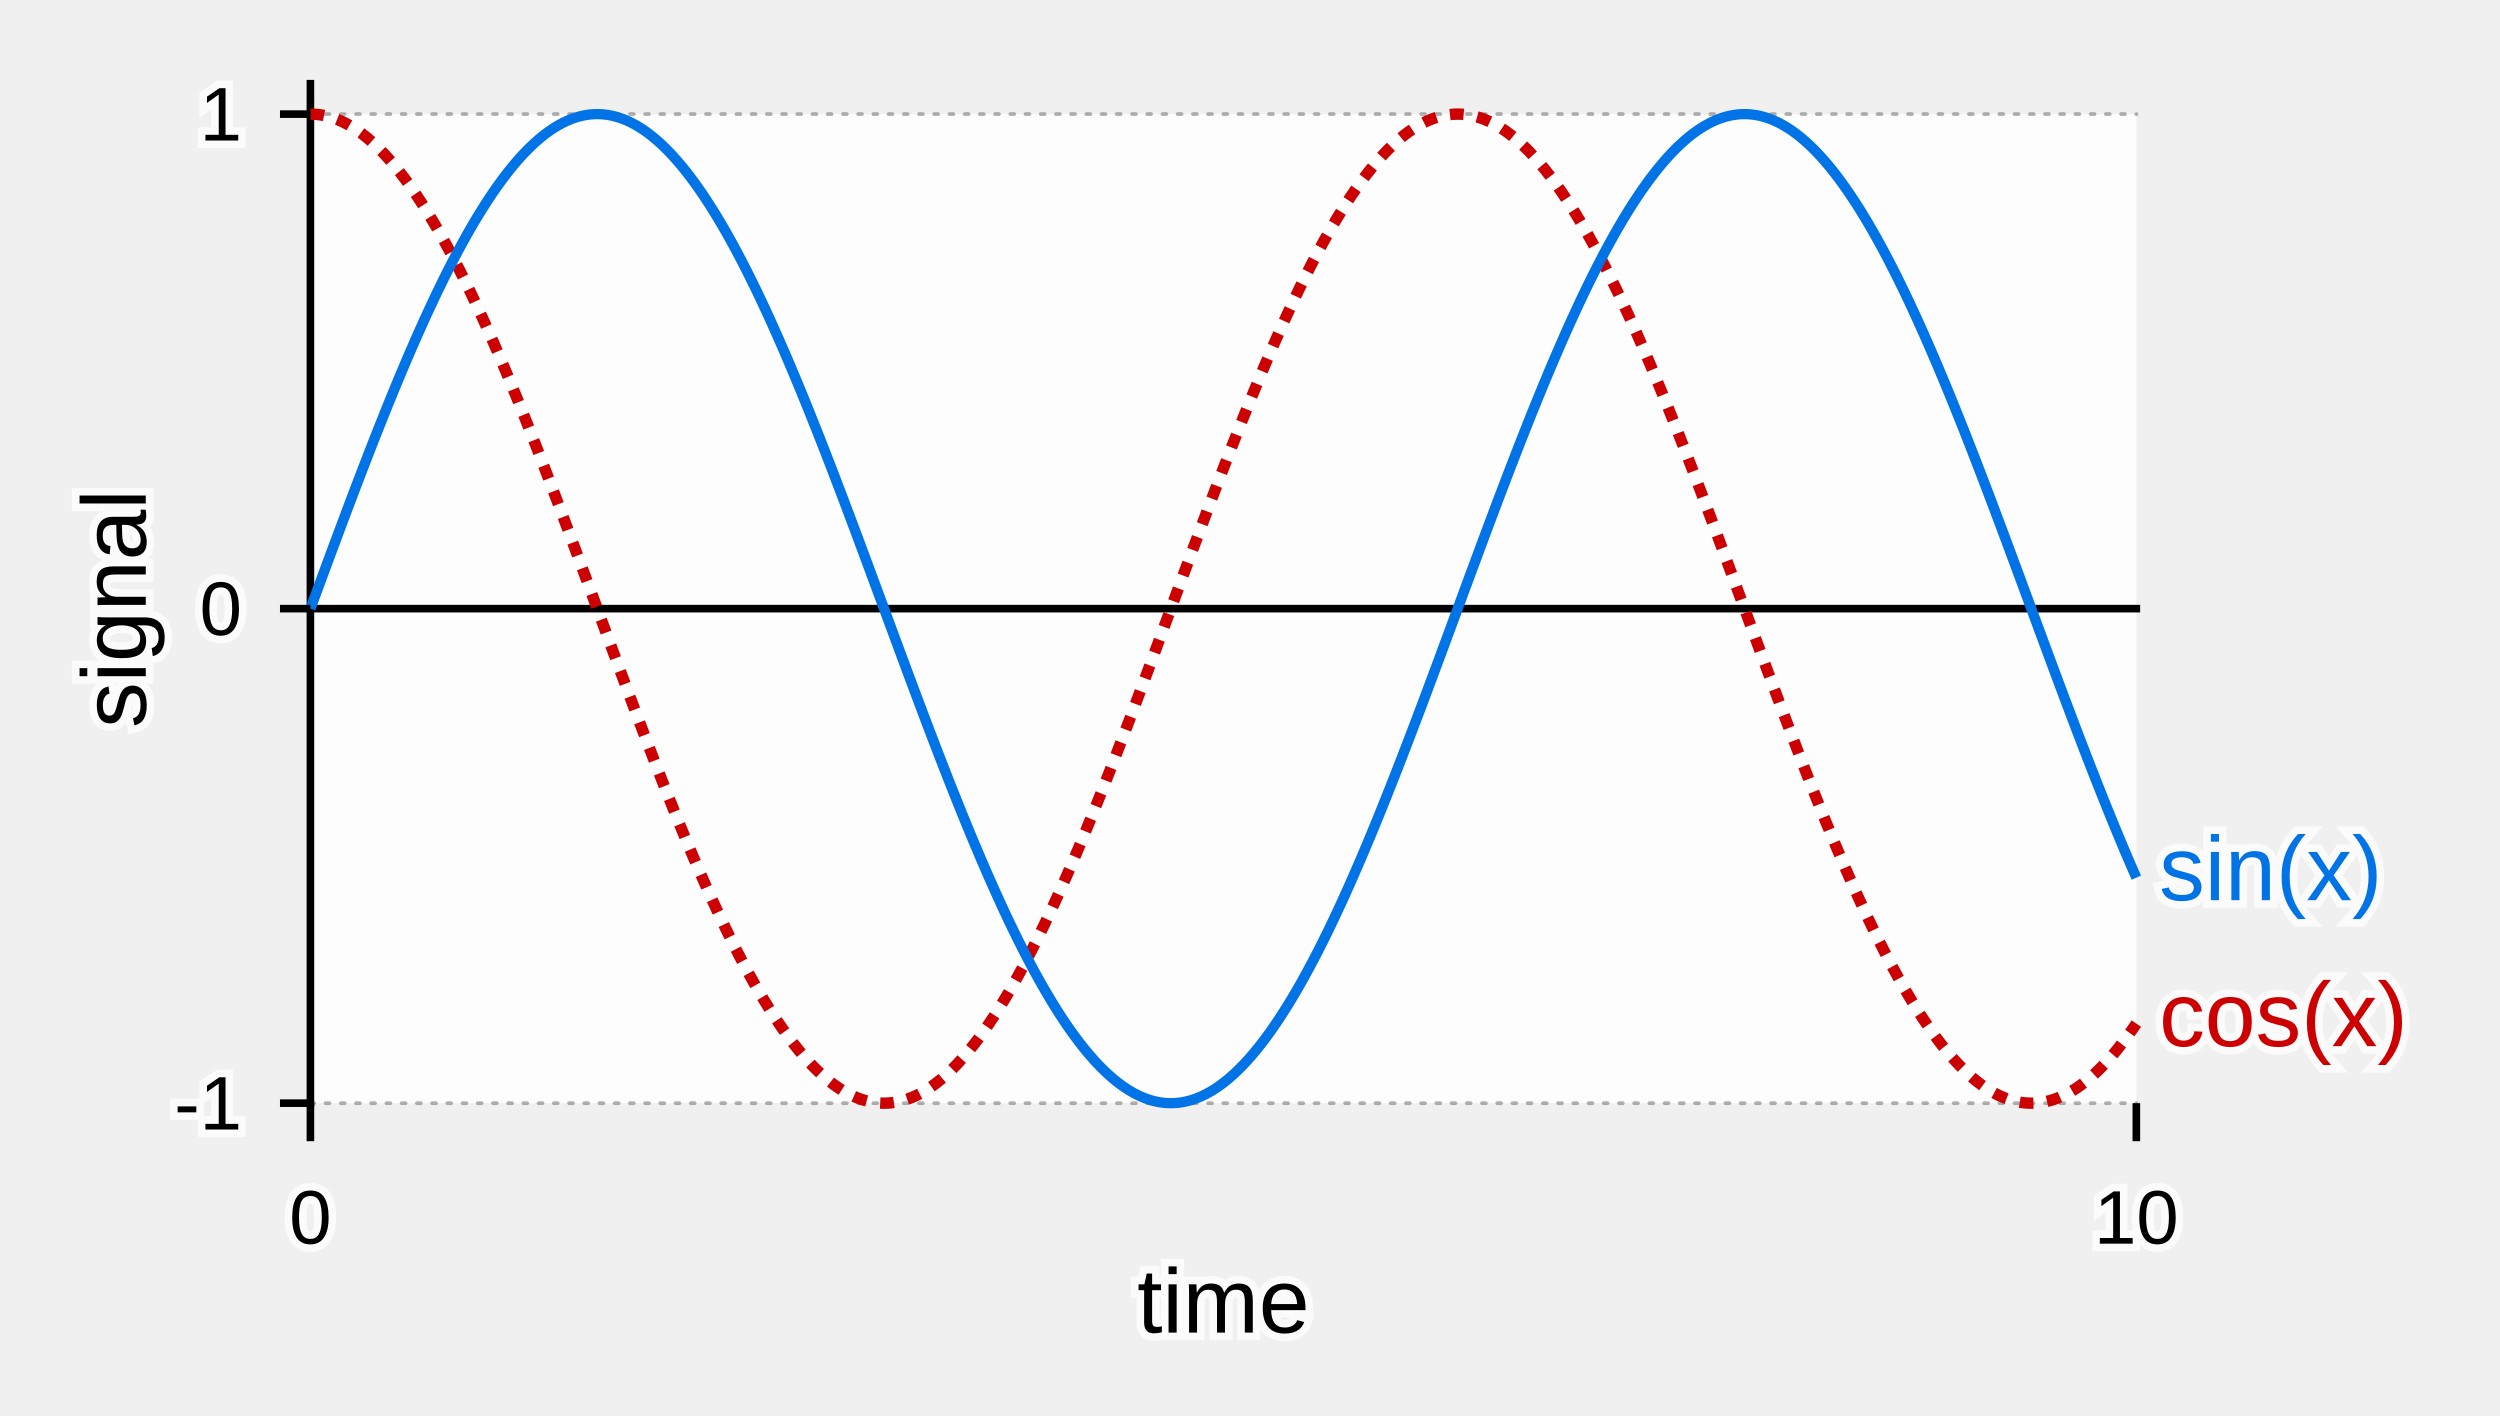
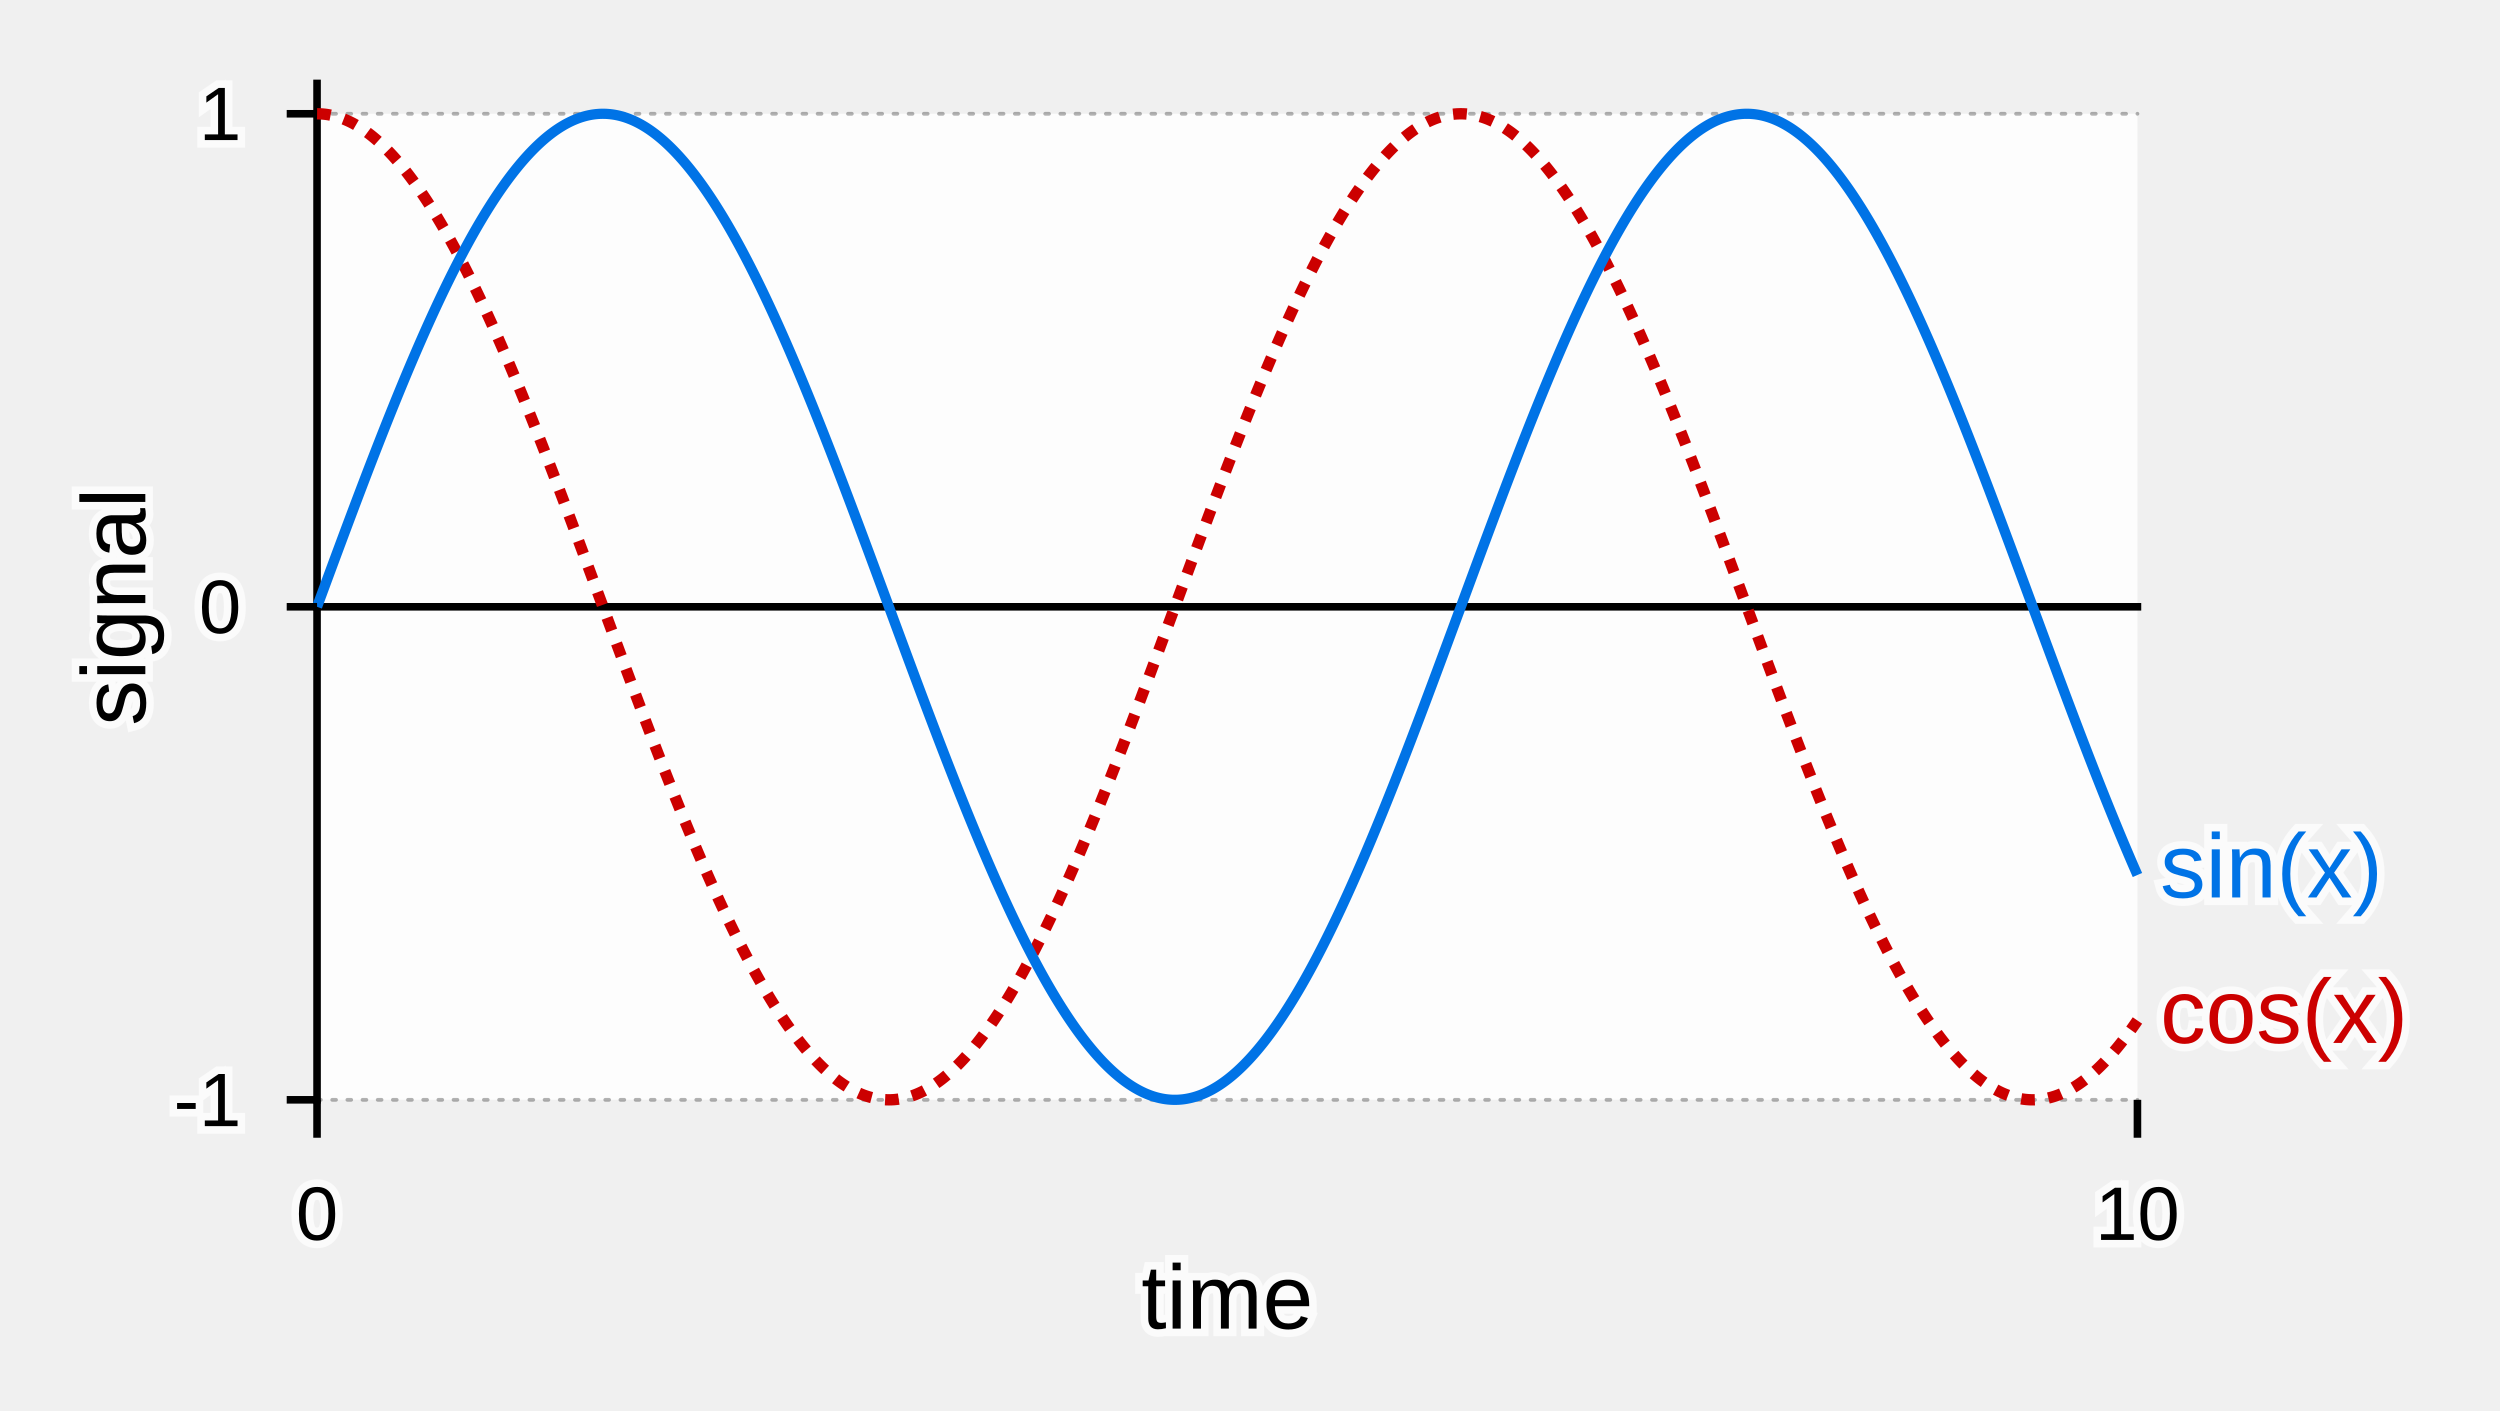
- <svg xmlns="http://www.w3.org/2000/svg" version="1.1" class="svg-plot" width="328.6pt" height="186pt" viewBox="-40.8 -15 328.6 186" preserveAspectRatio="xMidYMid">
-   <rect x="-30.8" y="-5" width="308.6" height="166" class="svg-plot-bg" />
+ <svg xmlns="http://www.w3.org/2000/svg" version="1.1" class="svg-plot" width="329.6pt" height="186pt" viewBox="-41.8 -15 329.6 186" preserveAspectRatio="xMidYMid">
+   <rect x="-31.8" y="-5" width="309.6" height="166" class="svg-plot-bg" />
  <rect x="0" y="0" width="240" height="130" class="svg-plot-axis" />
  <line x1="0" x2="0" y1="-4" y2="130" class="svg-plot-major" />
  <line x1="0" x2="240" y1="65" y2="65" class="svg-plot-major" />
  <line x1="0" x2="240" y1="130" y2="130" class="svg-plot-minor" />
  <line x1="0" x2="240" y1="0" y2="0" class="svg-plot-minor" />
  <clipPath id="clip16807">
    <rect x="-0.75" y="-0.75" width="241.5" height="131.5" />
  </clipPath>
  <g clip-path="url(#clip16807)">
    <path class="svg-plot-line svg-plot-s1 svg-plot-d1" d="M 0 0 0.24 0.003 0.48 0.013 0.72 0.029 0.96 0.052 1.2 0.081 1.44 0.117 1.68 0.159 1.92 0.208 2.16 0.263 2.4 0.325 2.64 0.393 2.88 0.467 3.12 0.548 3.36 0.636 3.6 0.73 3.84 0.83 4.08 0.937 4.32 1.05 4.56 1.17 4.8 1.296 5.04 1.428 5.28 1.567 5.52 1.712 5.76 1.863 6 2.021 6.24 2.185 6.48 2.355 6.72 2.531 6.96 2.714 7.2 2.903 7.44 3.098 7.68 3.3 7.92 3.507 8.16 3.721 8.4 3.941 8.64 4.167 8.88 4.399 9.12 4.637 9.36 4.881 9.6 5.131 9.84 5.387 10.08 5.649 10.32 5.917 10.56 6.191 10.8 6.471 11.04 6.757 11.28 7.048 11.52 7.345 11.76 7.648 12 7.957 12.24 8.272 12.48 8.592 12.72 8.918 12.96 9.249 13.2 9.586 13.44 9.928 13.68 10.276 13.92 10.63 14.16 10.989 14.4 11.353 14.64 11.723 14.88 12.098 15.12 12.478 15.36 12.864 15.6 13.255 15.84 13.65 16.08 14.052 16.32 14.458 16.56 14.869 16.8 15.285 17.04 15.707 17.28 16.133 17.52 16.564 17.76 17 18 17.44 18.24 17.886 18.48 18.336 18.72 18.791 18.96 19.25 19.2 19.714 19.44 20.183 19.68 20.656 19.92 21.133 20.16 21.615 20.4 22.101 20.64 22.592 20.88 23.086 21.12 23.585 21.36 24.088 21.6 24.595 21.84 25.107 22.08 25.622 22.32 26.141 22.56 26.664 22.8 27.191 23.04 27.721 23.28 28.256 23.52 28.794 23.76 29.335 24 29.88 24.24 30.429 24.48 30.981 24.72 31.537 24.96 32.096 25.2 32.658 25.44 33.223 25.68 33.792 25.92 34.364 26.16 34.938 26.4 35.516 26.64 36.097 26.88 36.681 27.12 37.267 27.36 37.856 27.6 38.448 27.84 39.043 28.08 39.64 28.32 40.24 28.56 40.842 28.8 41.447 29.04 42.054 29.28 42.663 29.52 43.275 29.76 43.888 30 44.504 30.24 45.122 30.48 45.742 30.72 46.364 30.96 46.987 31.2 47.613 31.44 48.24 31.68 48.869 31.92 49.499 32.16 50.131 32.4 50.765 32.64 51.4 32.88 52.036 33.12 52.673 33.36 53.312 33.6 53.952 33.84 54.593 34.08 55.235 34.32 55.878 34.56 56.523 34.8 57.167 35.04 57.813 35.28 58.459 35.52 59.106 35.76 59.754 36 60.402 36.24 61.051 36.48 61.7 36.72 62.349 36.96 62.999 37.2 63.648 37.44 64.298 37.68 64.948 37.92 65.598 38.16 66.248 38.4 66.898 38.64 67.548 38.88 68.197 39.12 68.846 39.36 69.495 39.6 70.143 39.84 70.791 40.08 71.438 40.32 72.084 40.56 72.73 40.8 73.375 41.04 74.019 41.28 74.662 41.52 75.305 41.76 75.946 42 76.586 42.24 77.225 42.48 77.863 42.72 78.499 42.96 79.134 43.2 79.768 43.44 80.4 43.68 81.031 43.92 81.66 44.16 82.288 44.4 82.913 44.64 83.537 44.88 84.159 45.12 84.779 45.36 85.398 45.6 86.014 45.84 86.628 46.08 87.24 46.32 87.849 46.56 88.457 46.8 89.062 47.04 89.664 47.28 90.264 47.52 90.862 47.76 91.457 48 92.049 48.24 92.639 48.48 93.226 48.72 93.81 48.96 94.391 49.2 94.97 49.44 95.545 49.68 96.117 49.92 96.686 50.16 97.252 50.4 97.815 50.64 98.374 50.88 98.93 51.12 99.483 51.36 100.032 51.6 100.578 51.84 101.12 52.08 101.659 52.32 102.194 52.56 102.725 52.8 103.253 53.04 103.776 53.28 104.296 53.52 104.812 53.76 105.324 54 105.831 54.24 106.335 54.48 106.835 54.72 107.33 54.96 107.821 55.2 108.308 55.44 108.79 55.68 109.269 55.92 109.742 56.16 110.212 56.4 110.676 56.64 111.137 56.88 111.592 57.12 112.043 57.36 112.489 57.6 112.931 57.84 113.367 58.08 113.799 58.32 114.226 58.56 114.648 58.8 115.065 59.04 115.477 59.28 115.884 59.52 116.286 59.76 116.683 60 117.074 60.24 117.461 60.48 117.842 60.72 118.218 60.96 118.588 61.2 118.953 61.44 119.313 61.68 119.668 61.92 120.017 62.16 120.36 62.4 120.698 62.64 121.03 62.88 121.357 63.12 121.678 63.36 121.993 63.6 122.303 63.84 122.607 64.08 122.905 64.32 123.197 64.56 123.484 64.8 123.765 65.04 124.04 65.28 124.308 65.52 124.572 65.76 124.829 66 125.08 66.24 125.325 66.48 125.564 66.72 125.797 66.96 126.024 67.2 126.244 67.44 126.459 67.68 126.668 67.92 126.87 68.16 127.066 68.4 127.256 68.64 127.44 68.88 127.617 69.12 127.789 69.36 127.954 69.6 128.112 69.84 128.265 70.08 128.411 70.32 128.55 70.56 128.684 70.8 128.811 71.04 128.931 71.28 129.045 71.52 129.153 71.76 129.255 72 129.35 72.24 129.438 72.48 129.52 72.72 129.596 72.96 129.665 73.2 129.728 73.44 129.784 73.68 129.833 73.92 129.877 74.16 129.914 74.4 129.944 74.64 129.968 74.88 129.985 75.12 129.996 75.36 130 75.6 129.998 75.84 129.989 76.08 129.974 76.32 129.952 76.56 129.924 76.8 129.889 77.04 129.848 77.28 129.8 77.52 129.746 77.76 129.686 78 129.618 78.24 129.545 78.48 129.465 78.72 129.378 78.96 129.286 79.2 129.186 79.44 129.08 79.68 128.968 79.92 128.85 80.16 128.725 80.4 128.594 80.64 128.456 80.88 128.312 81.12 128.161 81.36 128.005 81.6 127.842 81.84 127.673 82.08 127.497 82.32 127.315 82.56 127.127 82.8 126.933 83.04 126.733 83.28 126.526 83.52 126.313 83.76 126.095 84 125.87 84.24 125.639 84.48 125.402 84.72 125.158 84.96 124.909 85.2 124.654 85.44 124.393 85.68 124.126 85.92 123.853 86.16 123.574 86.4 123.289 86.64 122.999 86.88 122.702 87.12 122.4 87.36 122.092 87.6 121.779 87.84 121.46 88.08 121.135 88.32 120.804 88.56 120.468 88.8 120.127 89.04 119.779 89.28 119.427 89.52 119.069 89.76 118.705 90 118.336 90.24 117.962 90.48 117.583 90.72 117.198 90.96 116.808 91.2 116.413 91.44 116.013 91.68 115.607 91.92 115.197 92.16 114.781 92.4 114.361 92.64 113.936 92.88 113.505 93.12 113.07 93.36 112.63 93.6 112.186 93.84 111.736 94.08 111.282 94.32 110.823 94.56 110.36 94.8 109.892 95.04 109.42 95.28 108.943 95.52 108.462 95.76 107.977 96 107.487 96.24 106.993 96.48 106.495 96.72 105.992 96.96 105.486 97.2 104.975 97.44 104.461 97.68 103.942 97.92 103.42 98.16 102.894 98.4 102.364 98.64 101.83 98.88 101.292 99.12 100.751 99.36 100.207 99.6 99.659 99.84 99.107 100.08 98.552 100.32 97.994 100.56 97.432 100.8 96.867 101.04 96.299 101.28 95.728 101.52 95.153 101.76 94.576 102 93.996 102.24 93.412 102.48 92.826 102.72 92.238 102.96 91.646 103.2 91.052 103.44 90.455 103.68 89.856 103.92 89.254 104.16 88.65 104.4 88.043 104.64 87.434 104.88 86.823 105.12 86.21 105.36 85.594 105.6 84.977 105.84 84.357 106.08 83.736 106.32 83.112 106.56 82.487 106.8 81.86 107.04 81.232 107.28 80.602 107.52 79.97 107.76 79.336 108 78.702 108.24 78.066 108.48 77.428 108.72 76.79 108.96 76.15 109.2 75.509 109.44 74.867 109.68 74.224 109.92 73.58 110.16 72.935 110.4 72.29 110.64 71.644 110.88 70.997 111.12 70.349 111.36 69.701 111.6 69.053 111.84 68.404 112.08 67.754 112.32 67.105 112.56 66.455 112.8 65.805 113.04 65.155 113.28 64.505 113.52 63.855 113.76 63.206 114 62.556 114.24 61.907 114.48 61.257 114.72 60.609 114.96 59.96 115.2 59.313 115.44 58.665 115.68 58.019 115.92 57.373 116.16 56.728 116.4 56.084 116.64 55.44 116.88 54.798 117.12 54.156 117.36 53.516 117.6 52.877 117.84 52.239 118.08 51.602 118.32 50.967 118.56 50.333 118.8 49.7 119.04 49.069 119.28 48.44 119.52 47.812 119.76 47.186 120 46.562 120.24 45.94 120.48 45.319 120.72 44.701 120.96 44.084 121.2 43.47 121.44 42.858 121.68 42.248 121.92 41.64 122.16 41.034 122.4 40.431 122.64 39.831 122.88 39.233 123.12 38.637 123.36 38.045 123.6 37.455 123.84 36.867 124.08 36.283 124.32 35.701 124.56 35.122 124.8 34.546 125.04 33.974 125.28 33.404 125.52 32.838 125.76 32.274 126 31.714 126.24 31.158 126.48 30.605 126.72 30.055 126.96 29.508 127.2 28.966 127.44 28.427 127.68 27.891 127.92 27.359 128.16 26.831 128.4 26.307 128.64 25.787 128.88 25.27 129.12 24.758 129.36 24.249 129.6 23.745 129.84 23.245 130.08 22.749 130.32 22.257 130.56 21.769 130.8 21.286 131.04 20.807 131.28 20.333 131.52 19.863 131.76 19.397 132 18.936 132.24 18.48 132.48 18.029 132.72 17.582 132.96 17.139 133.2 16.702 133.44 16.269 133.68 15.842 133.92 15.419 134.16 15.001 134.4 14.588 134.64 14.18 134.88 13.778 135.12 13.38 135.36 12.988 135.6 12.601 135.84 12.219 136.08 11.842 136.32 11.47 136.56 11.104 136.8 10.744 137.04 10.388 137.28 10.039 137.52 9.694 137.76 9.356 138 9.022 138.24 8.695 138.48 8.373 138.72 8.057 138.96 7.746 139.2 7.441 139.44 7.142 139.68 6.849 139.92 6.561 140.16 6.28 140.4 6.004 140.64 5.734 140.88 5.47 141.12 5.212 141.36 4.96 141.6 4.714 141.84 4.474 142.08 4.24 142.32 4.012 142.56 3.79 142.8 3.575 143.04 3.365 143.28 3.162 143.52 2.965 143.76 2.774 144 2.589 144.24 2.41 144.48 2.238 144.72 2.072 144.96 1.913 145.2 1.759 145.44 1.612 145.68 1.471 145.92 1.337 146.16 1.209 146.4 1.088 146.64 0.972 146.88 0.864 147.12 0.761 147.36 0.665 147.6 0.576 147.84 0.493 148.08 0.416 148.32 0.346 148.56 0.282 148.8 0.225 149.04 0.174 149.28 0.13 149.52 0.092 149.76 0.061 150 0.036 150.24 0.017 150.48 0.006 150.72 0 150.96 0.002 151.2 0.009 151.44 0.023 151.68 0.044 151.92 0.071 152.16 0.105 152.4 0.145 152.64 0.192 152.88 0.245 153.12 0.304 153.36 0.37 153.6 0.443 153.84 0.522 154.08 0.607 154.32 0.699 154.56 0.798 154.8 0.902 155.04 1.013 155.28 1.131 155.52 1.255 155.76 1.385 156 1.522 156.24 1.665 156.48 1.814 156.72 1.97 156.96 2.132 157.2 2.3 157.44 2.474 157.68 2.655 157.92 2.842 158.16 3.035 158.4 3.235 158.64 3.44 158.88 3.652 159.12 3.87 159.36 4.094 159.6 4.324 159.84 4.56 160.08 4.803 160.32 5.051 160.56 5.305 160.8 5.565 161.04 5.831 161.28 6.103 161.52 6.381 161.76 6.665 162 6.955 162.24 7.25 162.48 7.551 162.72 7.858 162.96 8.171 163.2 8.489 163.44 8.813 163.68 9.143 163.92 9.478 164.16 9.819 164.4 10.165 164.64 10.517 164.88 10.874 165.12 11.237 165.36 11.604 165.6 11.978 165.84 12.357 166.08 12.74 166.32 13.13 166.56 13.524 166.8 13.923 167.04 14.328 167.28 14.738 167.52 15.152 167.76 15.572 168 15.996 168.24 16.426 168.48 16.86 168.72 17.299 168.96 17.743 169.2 18.192 169.44 18.645 169.68 19.103 169.92 19.566 170.16 20.033 170.4 20.505 170.64 20.98 170.88 21.461 171.12 21.946 171.36 22.435 171.6 22.928 171.84 23.426 172.08 23.927 172.32 24.433 172.56 24.943 172.8 25.457 173.04 25.975 173.28 26.497 173.52 27.022 173.76 27.552 174 28.085 174.24 28.622 174.48 29.162 174.72 29.706 174.96 30.254 175.2 30.805 175.44 31.359 175.68 31.917 175.92 32.478 176.16 33.043 176.4 33.611 176.64 34.181 176.88 34.755 177.12 35.332 177.36 35.912 177.6 36.494 177.84 37.08 178.08 37.668 178.32 38.26 178.56 38.853 178.8 39.45 179.04 40.049 179.28 40.65 179.52 41.254 179.76 41.86 180 42.469 180.24 43.08 180.48 43.693 180.72 44.308 180.96 44.925 181.2 45.544 181.44 46.165 181.68 46.788 181.92 47.413 182.16 48.04 182.4 48.668 182.64 49.298 182.88 49.93 183.12 50.563 183.36 51.197 183.6 51.833 183.84 52.47 184.08 53.108 184.32 53.748 184.56 54.389 184.8 55.031 185.04 55.673 185.28 56.317 185.52 56.962 185.76 57.607 186 58.253 186.24 58.9 186.48 59.548 186.72 60.196 186.96 60.844 187.2 61.493 187.44 62.142 187.68 62.792 187.92 63.441 188.16 64.091 188.4 64.741 188.64 65.391 188.88 66.041 189.12 66.691 189.36 67.341 189.6 67.99 189.84 68.639 190.08 69.288 190.32 69.936 190.56 70.584 190.8 71.232 191.04 71.878 191.28 72.524 191.52 73.169 191.76 73.814 192 74.457 192.24 75.1 192.48 75.742 192.72 76.382 192.96 77.022 193.2 77.66 193.44 78.297 193.68 78.932 193.92 79.566 194.16 80.199 194.4 80.83 194.64 81.46 194.88 82.088 195.12 82.714 195.36 83.339 195.6 83.961 195.84 84.582 196.08 85.201 196.32 85.818 196.56 86.433 196.8 87.045 197.04 87.655 197.28 88.263 197.52 88.869 197.76 89.473 198 90.074 198.24 90.672 198.48 91.268 198.72 91.861 198.96 92.452 199.2 93.04 199.44 93.624 199.68 94.207 199.92 94.786 200.16 95.362 200.4 95.935 200.64 96.505 200.88 97.072 201.12 97.636 201.36 98.197 201.6 98.754 201.84 99.308 202.08 99.858 202.32 100.405 202.56 100.948 202.8 101.488 203.04 102.024 203.28 102.556 203.52 103.085 203.76 103.61 204 104.131 204.24 104.648 204.48 105.161 204.72 105.67 204.96 106.175 205.2 106.676 205.44 107.173 205.68 107.665 205.92 108.153 206.16 108.637 206.4 109.117 206.64 109.592 206.88 110.063 207.12 110.529 207.36 110.99 207.6 111.447 207.84 111.9 208.08 112.348 208.32 112.79 208.56 113.229 208.8 113.662 209.04 114.091 209.28 114.514 209.52 114.933 209.76 115.346 210 115.755 210.24 116.158 210.48 116.557 210.72 116.95 210.96 117.338 211.2 117.721 211.44 118.099 211.68 118.471 211.92 118.838 212.16 119.199 212.4 119.555 212.64 119.906 212.88 120.251 213.12 120.591 213.36 120.925 213.6 121.253 213.84 121.576 214.08 121.893 214.32 122.205 214.56 122.511 214.8 122.811 215.04 123.105 215.28 123.393 215.52 123.676 215.76 123.953 216 124.223 216.24 124.488 216.48 124.747 216.72 125 216.96 125.247 217.2 125.488 217.44 125.723 217.68 125.952 217.92 126.175 218.16 126.391 218.4 126.602 218.64 126.806 218.88 127.004 219.12 127.196 219.36 127.382 219.6 127.562 219.84 127.735 220.08 127.902 220.32 128.062 220.56 128.217 220.8 128.365 221.04 128.507 221.28 128.642 221.52 128.771 221.76 128.894 222 129.01 222.24 129.12 222.48 129.223 222.72 129.32 222.96 129.411 223.2 129.495 223.44 129.572 223.68 129.644 223.92 129.708 224.16 129.767 224.4 129.818 224.64 129.864 224.88 129.903 225.12 129.935 225.36 129.961 225.6 129.98 225.84 129.993 226.08 129.999 226.32 129.999 226.56 129.992 226.8 129.979 227.04 129.96 227.28 129.934 227.52 129.901 227.76 129.862 228 129.816 228.24 129.764 228.48 129.706 228.72 129.641 228.96 129.569 229.2 129.491 229.44 129.407 229.68 129.316 229.92 129.219 230.16 129.115 230.4 129.005 230.64 128.888 230.88 128.765 231.12 128.636 231.36 128.5 231.6 128.358 231.84 128.21 232.08 128.055 232.32 127.894 232.56 127.727 232.8 127.554 233.04 127.374 233.28 127.188 233.52 126.996 233.76 126.797 234 126.593 234.24 126.382 234.48 126.165 234.72 125.942 234.96 125.713 235.2 125.478 235.44 125.236 235.68 124.989 235.92 124.736 236.16 124.477 236.4 124.212 236.64 123.94 236.88 123.663 237.12 123.381 237.36 123.092 237.6 122.797 237.84 122.497 238.08 122.191 238.32 121.879 238.56 121.562 238.8 121.239 239.04 120.91 239.28 120.576 239.52 120.236 239.76 119.891 240 119.54" />
    <path class="svg-plot-line svg-plot-s0 svg-plot-d0" d="M 0 65 0.24 64.35 0.48 63.7 0.72 63.05 0.96 62.401 1.2 61.751 1.44 61.102 1.68 60.454 1.92 59.806 2.16 59.158 2.4 58.511 2.64 57.864 2.88 57.219 3.12 56.574 3.36 55.93 3.6 55.286 3.84 54.644 4.08 54.003 4.32 53.363 4.56 52.724 4.8 52.087 5.04 51.45 5.28 50.815 5.52 50.181 5.76 49.549 6 48.919 6.24 48.29 6.48 47.663 6.72 47.037 6.96 46.413 7.2 45.791 7.44 45.171 7.68 44.553 7.92 43.937 8.16 43.323 8.4 42.712 8.64 42.102 8.88 41.495 9.12 40.89 9.36 40.288 9.6 39.688 9.84 39.09 10.08 38.496 10.32 37.903 10.56 37.314 10.8 36.727 11.04 36.143 11.28 35.562 11.52 34.984 11.76 34.409 12 33.837 12.24 33.269 12.48 32.703 12.72 32.14 12.96 31.581 13.2 31.025 13.44 30.473 13.68 29.924 13.92 29.378 14.16 28.837 14.4 28.298 14.64 27.764 14.88 27.233 15.12 26.706 15.36 26.182 15.6 25.663 15.84 25.147 16.08 24.636 16.32 24.128 16.56 23.625 16.8 23.126 17.04 22.631 17.28 22.14 17.52 21.654 17.76 21.171 18 20.694 18.24 20.22 18.48 19.751 18.72 19.287 18.96 18.827 19.2 18.372 19.44 17.921 19.68 17.476 19.92 17.035 20.16 16.598 20.4 16.167 20.64 15.74 20.88 15.319 21.12 14.902 21.36 14.49 21.6 14.084 21.84 13.682 22.08 13.286 22.32 12.895 22.56 12.509 22.8 12.128 23.04 11.752 23.28 11.382 23.52 11.018 23.76 10.658 24 10.304 24.24 9.956 24.48 9.613 24.72 9.276 24.96 8.944 25.2 8.617 25.44 8.297 25.68 7.982 25.92 7.673 26.16 7.369 26.4 7.072 26.64 6.78 26.88 6.493 27.12 6.213 27.36 5.939 27.6 5.67 27.84 5.408 28.08 5.151 28.32 4.901 28.56 4.656 28.8 4.417 29.04 4.185 29.28 3.959 29.52 3.738 29.76 3.524 30 3.316 30.24 3.114 30.48 2.918 30.72 2.729 30.96 2.546 31.2 2.369 31.44 2.198 31.68 2.034 31.92 1.875 32.16 1.724 32.4 1.578 32.64 1.439 32.88 1.306 33.12 1.18 33.36 1.059 33.6 0.946 33.84 0.838 34.08 0.738 34.32 0.643 34.56 0.555 34.8 0.474 35.04 0.399 35.28 0.33 35.52 0.268 35.76 0.212 36 0.163 36.24 0.12 36.48 0.084 36.72 0.054 36.96 0.031 37.2 0.014 37.44 0.004 37.68 2.06094e-05 37.92 0.003 38.16 0.012 38.4 0.028 38.64 0.05 38.88 0.079 39.12 0.114 39.36 0.156 39.6 0.204 39.84 0.258 40.08 0.32 40.32 0.387 40.56 0.461 40.8 0.542 41.04 0.629 41.28 0.722 41.52 0.822 41.76 0.928 42 1.041 42.24 1.16 42.48 1.285 42.72 1.417 42.96 1.555 43.2 1.7 43.44 1.851 43.68 2.008 43.92 2.171 44.16 2.341 44.4 2.517 44.64 2.699 44.88 2.888 45.12 3.083 45.36 3.283 45.6 3.49 45.84 3.704 46.08 3.923 46.32 4.148 46.56 4.38 46.8 4.618 47.04 4.861 47.28 5.111 47.52 5.367 47.76 5.628 48 5.896 48.24 6.169 48.48 6.448 48.72 6.734 48.96 7.025 49.2 7.321 49.44 7.624 49.68 7.932 49.92 8.246 50.16 8.566 50.4 8.891 50.64 9.222 50.88 9.559 51.12 9.901 51.36 10.248 51.6 10.602 51.84 10.96 52.08 11.324 52.32 11.693 52.56 12.068 52.8 12.448 53.04 12.833 53.28 13.223 53.52 13.619 53.76 14.02 54 14.425 54.24 14.836 54.48 15.252 54.72 15.673 54.96 16.099 55.2 16.529 55.44 16.965 55.68 17.405 55.92 17.85 56.16 18.3 56.4 18.754 56.64 19.213 56.88 19.677 57.12 20.145 57.36 20.618 57.6 21.095 57.84 21.576 58.08 22.062 58.32 22.552 58.56 23.047 58.8 23.545 59.04 24.048 59.28 24.555 59.52 25.066 59.76 25.581 60 26.099 60.24 26.622 60.48 27.148 60.72 27.679 60.96 28.213 61.2 28.751 61.44 29.292 61.68 29.837 61.92 30.385 62.16 30.937 62.4 31.492 62.64 32.051 62.88 32.613 63.12 33.178 63.36 33.746 63.6 34.318 63.84 34.893 64.08 35.47 64.32 36.051 64.56 36.634 64.8 37.22 65.04 37.809 65.28 38.401 65.52 38.995 65.76 39.593 66 40.192 66.24 40.794 66.48 41.398 66.72 42.005 66.96 42.614 67.2 43.226 67.44 43.839 67.68 44.455 67.92 45.073 68.16 45.692 68.4 46.314 68.64 46.937 68.88 47.563 69.12 48.19 69.36 48.819 69.6 49.449 69.84 50.081 70.08 50.714 70.32 51.349 70.56 51.985 70.8 52.623 71.04 53.261 71.28 53.901 71.52 54.542 71.76 55.184 72 55.827 72.24 56.471 72.48 57.116 72.72 57.761 72.96 58.408 73.2 59.055 73.44 59.702 73.68 60.35 73.92 60.999 74.16 61.648 74.4 62.297 74.64 62.947 74.88 63.597 75.12 64.246 75.36 64.897 75.6 65.546 75.84 66.196 76.08 66.846 76.32 67.496 76.56 68.145 76.8 68.794 77.04 69.443 77.28 70.091 77.52 70.739 77.76 71.386 78 72.033 78.24 72.678 78.48 73.324 78.72 73.968 78.96 74.611 79.2 75.254 79.44 75.895 79.68 76.535 79.92 77.174 80.16 77.812 80.4 78.449 80.64 79.084 80.88 79.718 81.12 80.35 81.36 80.981 81.6 81.61 81.84 82.238 82.08 82.864 82.32 83.488 82.56 84.11 82.8 84.73 83.04 85.349 83.28 85.965 83.52 86.579 83.76 87.191 84 87.801 84.24 88.409 84.48 89.014 84.72 89.617 84.96 90.217 85.2 90.815 85.44 91.41 85.68 92.002 85.92 92.592 86.16 93.18 86.4 93.764 86.64 94.345 86.88 94.924 87.12 95.499 87.36 96.072 87.6 96.641 87.84 97.207 88.08 97.77 88.32 98.33 88.56 98.886 88.8 99.439 89.04 99.989 89.28 100.535 89.52 101.077 89.76 101.616 90 102.151 90.24 102.683 90.48 103.211 90.72 103.735 90.96 104.255 91.2 104.771 91.44 105.283 91.68 105.791 91.92 106.295 92.16 106.795 92.4 107.291 92.64 107.782 92.88 108.269 93.12 108.752 93.36 109.231 93.6 109.705 93.84 110.174 94.08 110.64 94.32 111.1 94.56 111.556 94.8 112.007 95.04 112.454 95.28 112.896 95.52 113.333 95.76 113.765 96 114.192 96.24 114.615 96.48 115.032 96.72 115.444 96.96 115.852 97.2 116.254 97.44 116.651 97.68 117.043 97.92 117.43 98.16 117.812 98.4 118.188 98.64 118.559 98.88 118.925 99.12 119.285 99.36 119.64 99.6 119.989 99.84 120.333 100.08 120.671 100.32 121.004 100.56 121.331 100.8 121.652 101.04 121.968 101.28 122.278 101.52 122.583 101.76 122.881 102 123.174 102.24 123.461 102.48 123.743 102.72 124.018 102.96 124.287 103.2 124.551 103.44 124.808 103.68 125.06 103.92 125.305 104.16 125.545 104.4 125.778 104.64 126.006 104.88 126.227 105.12 126.442 105.36 126.651 105.6 126.854 105.84 127.051 106.08 127.241 106.32 127.426 106.56 127.604 106.8 127.775 107.04 127.941 107.28 128.1 107.52 128.253 107.76 128.399 108 128.539 108.24 128.673 108.48 128.801 108.72 128.922 108.96 129.037 109.2 129.145 109.44 129.247 109.68 129.342 109.92 129.431 110.16 129.514 110.4 129.59 110.64 129.66 110.88 129.723 111.12 129.78 111.36 129.83 111.6 129.874 111.84 129.911 112.08 129.942 112.32 129.966 112.56 129.984 112.8 129.995 113.04 130 113.28 129.998 113.52 129.99 113.76 129.975 114 129.954 114.24 129.926 114.48 129.892 114.72 129.851 114.96 129.804 115.2 129.751 115.44 129.691 115.68 129.624 115.92 129.551 116.16 129.471 116.4 129.386 116.64 129.293 116.88 129.194 117.12 129.089 117.36 128.977 117.6 128.859 117.84 128.735 118.08 128.604 118.32 128.467 118.56 128.324 118.8 128.174 119.04 128.018 119.28 127.855 119.52 127.686 119.76 127.511 120 127.33 120.24 127.143 120.48 126.949 120.72 126.749 120.96 126.543 121.2 126.331 121.44 126.112 121.68 125.888 121.92 125.657 122.16 125.421 122.4 125.178 122.64 124.929 122.88 124.675 123.12 124.414 123.36 124.147 123.6 123.875 123.84 123.596 124.08 123.312 124.32 123.022 124.56 122.726 124.8 122.425 125.04 122.117 125.28 121.804 125.52 121.485 125.76 121.161 126 120.831 126.24 120.495 126.48 120.154 126.72 119.807 126.96 119.455 127.2 119.097 127.44 118.734 127.68 118.366 127.92 117.992 128.16 117.613 128.4 117.229 128.64 116.839 128.88 116.445 129.12 116.045 129.36 115.64 129.6 115.23 129.84 114.815 130.08 114.395 130.32 113.97 130.56 113.54 130.8 113.105 131.04 112.665 131.28 112.221 131.52 111.772 131.76 111.318 132 110.86 132.24 110.397 132.48 109.93 132.72 109.458 132.96 108.981 133.2 108.501 133.44 108.015 133.68 107.526 133.92 107.032 134.16 106.534 134.4 106.032 134.64 105.526 134.88 105.016 135.12 104.502 135.36 103.984 135.6 103.462 135.84 102.936 136.08 102.406 136.32 101.872 136.56 101.335 136.8 100.795 137.04 100.25 137.28 99.702 137.52 99.151 137.76 98.596 138 98.038 138.24 97.477 138.48 96.912 138.72 96.344 138.96 95.773 139.2 95.199 139.44 94.622 139.68 94.042 139.92 93.459 140.16 92.873 140.4 92.285 140.64 91.693 140.88 91.099 141.12 90.503 141.36 89.904 141.6 89.302 141.84 88.698 142.08 88.091 142.32 87.483 142.56 86.872 142.8 86.259 143.04 85.643 143.28 85.026 143.52 84.406 143.76 83.785 144 83.162 144.24 82.537 144.48 81.91 144.72 81.282 144.96 80.652 145.2 80.02 145.44 79.387 145.68 78.752 145.92 78.116 146.16 77.479 146.4 76.841 146.64 76.201 146.88 75.56 147.12 74.918 147.36 74.275 147.6 73.632 147.84 72.987 148.08 72.341 148.32 71.695 148.56 71.048 148.8 70.401 149.04 69.753 149.28 69.104 149.52 68.455 149.76 67.806 150 67.157 150.24 66.507 150.48 65.857 150.72 65.207 150.96 64.557 151.2 63.907 151.44 63.257 151.68 62.608 151.92 61.958 152.16 61.309 152.4 60.66 152.64 60.012 152.88 59.364 153.12 58.717 153.36 58.07 153.6 57.424 153.84 56.779 154.08 56.135 154.32 55.491 154.56 54.849 154.8 54.207 155.04 53.567 155.28 52.928 155.52 52.289 155.76 51.653 156 51.017 156.24 50.383 156.48 49.751 156.72 49.119 156.96 48.49 157.2 47.862 157.44 47.236 157.68 46.612 157.92 45.989 158.16 45.368 158.4 44.75 158.64 44.133 158.88 43.519 159.12 42.906 159.36 42.296 159.6 41.688 159.84 41.083 160.08 40.479 160.32 39.879 160.56 39.28 160.8 38.685 161.04 38.092 161.28 37.501 161.52 36.914 161.76 36.329 162 35.747 162.24 35.168 162.48 34.592 162.72 34.019 162.96 33.449 163.2 32.883 163.44 32.319 163.68 31.759 163.92 31.202 164.16 30.648 164.4 30.098 164.64 29.552 164.88 29.009 165.12 28.469 165.36 27.933 165.6 27.401 165.84 26.873 166.08 26.349 166.32 25.828 166.56 25.311 166.8 24.798 167.04 24.29 167.28 23.785 167.52 23.284 167.76 22.788 168 22.296 168.24 21.808 168.48 21.324 168.72 20.845 168.96 20.37 169.2 19.9 169.44 19.434 169.68 18.973 169.92 18.516 170.16 18.064 170.4 17.617 170.64 17.174 170.88 16.737 171.12 16.304 171.36 15.876 171.6 15.452 171.84 15.034 172.08 14.621 172.32 14.213 172.56 13.81 172.8 13.412 173.04 13.019 173.28 12.631 173.52 12.249 173.76 11.872 174 11.5 174.24 11.133 174.48 10.772 174.72 10.416 174.96 10.066 175.2 9.722 175.44 9.382 175.68 9.049 175.92 8.721 176.16 8.398 176.4 8.082 176.64 7.771 176.88 7.465 177.12 7.166 177.36 6.872 177.6 6.584 177.84 6.302 178.08 6.026 178.32 5.755 178.56 5.491 178.8 5.232 179.04 4.98 179.28 4.733 179.52 4.493 179.76 4.258 180 4.03 180.24 3.808 180.48 3.592 180.72 3.382 180.96 3.178 181.2 2.98 181.44 2.789 181.68 2.603 181.92 2.424 182.16 2.252 182.4 2.085 182.64 1.925 182.88 1.771 183.12 1.624 183.36 1.482 183.6 1.348 183.84 1.219 184.08 1.097 184.32 0.981 184.56 0.872 184.8 0.769 185.04 0.673 185.28 0.583 185.52 0.499 185.76 0.422 186 0.351 186.24 0.287 186.48 0.229 186.72 0.178 186.96 0.133 187.2 0.095 187.44 0.063 187.68 0.038 187.92 0.019 188.16 0.006 188.4 0.001 188.64 0.001 188.88 0.008 189.12 0.022 189.36 0.042 189.6 0.069 189.84 0.102 190.08 0.142 190.32 0.188 190.56 0.24 190.8 0.299 191.04 0.365 191.28 0.437 191.52 0.515 191.76 0.6 192 0.692 192.24 0.79 192.48 0.894 192.72 1.004 192.96 1.121 193.2 1.245 193.44 1.375 193.68 1.511 193.92 1.653 194.16 1.802 194.4 1.957 194.64 2.119 194.88 2.286 195.12 2.46 195.36 2.641 195.6 2.827 195.84 3.02 196.08 3.219 196.32 3.424 196.56 3.635 196.8 3.853 197.04 4.076 197.28 4.306 197.52 4.541 197.76 4.783 198 5.031 198.24 5.284 198.48 5.544 198.72 5.81 198.96 6.081 199.2 6.359 199.44 6.642 199.68 6.931 199.92 7.226 200.16 7.527 200.4 7.834 200.64 8.146 200.88 8.464 201.12 8.787 201.36 9.116 201.6 9.451 201.84 9.791 202.08 10.137 202.32 10.489 202.56 10.845 202.8 11.207 203.04 11.575 203.28 11.948 203.52 12.326 203.76 12.71 204 13.098 204.24 13.492 204.48 13.891 204.72 14.295 204.96 14.705 205.2 15.119 205.44 15.538 205.68 15.962 205.92 16.392 206.16 16.825 206.4 17.264 206.64 17.708 206.88 18.156 207.12 18.609 207.36 19.067 207.6 19.529 207.84 19.995 208.08 20.467 208.32 20.942 208.56 21.422 208.8 21.907 209.04 22.396 209.28 22.889 209.52 23.386 209.76 23.887 210 24.393 210.24 24.902 210.48 25.416 210.72 25.934 210.96 26.455 211.2 26.98 211.44 27.509 211.68 28.042 211.92 28.579 212.16 29.119 212.4 29.663 212.64 30.21 212.88 30.761 213.12 31.315 213.36 31.873 213.6 32.434 213.84 32.998 214.08 33.565 214.32 34.136 214.56 34.709 214.8 35.286 215.04 35.865 215.28 36.448 215.52 37.033 215.76 37.621 216 38.212 216.24 38.806 216.48 39.402 216.72 40.001 216.96 40.602 217.2 41.206 217.44 41.812 217.68 42.42 217.92 43.031 218.16 43.644 218.4 44.259 218.64 44.876 218.88 45.495 219.12 46.116 219.36 46.739 219.6 47.363 219.84 47.99 220.08 48.618 220.32 49.248 220.56 49.879 220.8 50.512 221.04 51.147 221.28 51.782 221.52 52.419 221.76 53.058 222 53.697 222.24 54.338 222.48 54.98 222.72 55.622 222.96 56.266 223.2 56.91 223.44 57.556 223.68 58.202 223.92 58.849 224.16 59.496 224.4 60.144 224.64 60.792 224.88 61.441 225.12 62.09 225.36 62.74 225.6 63.39 225.84 64.04 226.08 64.689 226.32 65.339 226.56 65.989 226.8 66.639 227.04 67.289 227.28 67.938 227.52 68.588 227.76 69.236 228 69.885 228.24 70.533 228.48 71.18 228.72 71.827 228.96 72.473 229.2 73.118 229.44 73.763 229.68 74.406 229.92 75.049 230.16 75.691 230.4 76.331 230.64 76.971 230.88 77.609 231.12 78.246 231.36 78.882 231.6 79.516 231.84 80.149 232.08 80.78 232.32 81.41 232.56 82.038 232.8 82.664 233.04 83.289 233.28 83.912 233.52 84.533 233.76 85.152 234 85.769 234.24 86.384 234.48 86.996 234.72 87.607 234.96 88.215 235.2 88.821 235.44 89.425 235.68 90.026 235.92 90.624 236.16 91.221 236.4 91.814 236.64 92.405 236.88 92.993 237.12 93.578 237.36 94.16 237.6 94.74 237.84 95.316 238.08 95.89 238.32 96.46 238.56 97.027 238.8 97.591 239.04 98.152 239.28 98.71 239.52 99.264 239.76 99.814 240 100.361" />
  </g>
  <g>
-     <text class="svg-plot-label" x="0" y="0" transform="rotate(-90) translate(-65 -25.8)">signal</text>
-     <text class="svg-plot-value" style="text-anchor:end" x="-9" y="0">1</text>
-     <text class="svg-plot-value" style="text-anchor:end" x="-9" y="130">-1</text>
-     <text class="svg-plot-value" style="text-anchor:end" x="-9" y="65">0</text>
+     <text class="svg-plot-label" x="0" y="0" transform="rotate(-90) translate(-65 -26.8)">signal</text>
+     <text class="svg-plot-value" style="text-anchor:end" x="-10" y="0">1</text>
+     <text class="svg-plot-value" style="text-anchor:end" x="-10" y="130">-1</text>
+     <text class="svg-plot-value" style="text-anchor:end" x="-10" y="65">0</text>
    <text class="svg-plot-label" x="120" y="156">time</text>
    <text class="svg-plot-value" x="240" y="145">10</text>
    <text class="svg-plot-value" x="0" y="145">0</text>
    <text class="svg-plot-label svg-plot-f1" style="text-anchor:start" x="243" y="118.34">cos(x)</text>
    <text class="svg-plot-label svg-plot-f0" style="text-anchor:start" x="243" y="99.161">sin(x)</text>
    <line x1="0" x2="0" y1="130" y2="135" class="svg-plot-tick" />
    <line x1="240" x2="240" y1="130" y2="135" class="svg-plot-tick" />
    <line x1="-4" x2="0" y1="65" y2="65" class="svg-plot-tick" />
    <line x1="-4" x2="0" y1="130" y2="130" class="svg-plot-tick" />
    <line x1="-4" x2="0" y1="0" y2="0" class="svg-plot-tick" />
  </g>
  <defs>
    <mask id="svg-plot-hatch1">
      <rect x="-393" y="-393" width="786" height="786" fill="url(#svg-plot-hatch1-pattern)" style="transform:rotate(-50deg)" />
    </mask>
    <pattern patternUnits="userSpaceOnUse" id="svg-plot-hatch1-pattern" class="svg-plot-hatch" x="0" y="0" width="10" height="3" stroke="#FFF" fill="none">
      <line x1="-1" x2="11" y1="1.5" y2="1.5" />
    </pattern>
    <mask id="svg-plot-hatch2">
      <rect x="-393" y="-393" width="786" height="786" fill="url(#svg-plot-hatch2-pattern)" style="transform:rotate(30deg)" />
    </mask>
    <pattern patternUnits="userSpaceOnUse" id="svg-plot-hatch2-pattern" class="svg-plot-hatch" x="0" y="0" width="10" height="2.4" stroke="#FFF" fill="none">
      <line x1="-1" x2="11" y1="1.2" y2="1.2" />
    </pattern>
    <mask id="svg-plot-hatch3">
      <rect x="-393" y="-393" width="786" height="786" fill="url(#svg-plot-hatch3-pattern)" style="transform:rotate(8deg)" />
      <rect x="-393" y="-393" width="786" height="786" fill="url(#svg-plot-hatch3-pattern)" style="transform:rotate(93deg)" />
    </mask>
    <pattern patternUnits="userSpaceOnUse" id="svg-plot-hatch3-pattern" class="svg-plot-hatch" x="0" y="0" width="10" height="3" stroke="#FFF" fill="none">
      <line x1="-1" x2="11" y1="1.5" y2="1.5" />
    </pattern>
  </defs>
  <style>.svg-plot{stroke-linecap:butt;}.svg-plot-bg{fill:none;stroke:none;}.svg-plot-axis{stroke:none;fill:rgba(255,255,255,0.85);}.svg-plot-line{stroke:blue;fill:none;stroke-width:1.5px;stroke-linejoin:round;}.svg-plot-fill{stroke:none;opacity:0.25;}.svg-plot-major{stroke:#000;stroke-width:1px;stroke-linecap:square;fill:none;}.svg-plot-minor{stroke:rgba(0,0,0,0.3);stroke-width:0.5px;stroke-dasharray:0.5 1.5;stroke-linecap:round;fill:none;}.svg-plot-tick{stroke:#000;fill:none;stroke-width:1px;stroke-linecap:butt;}.svg-plot-value,.svg-plot-label{font-family:Arial,sans-serif;fill:#000;stroke:rgba(255,255,255,0.7);stroke-width:2px;paint-order:stroke fill;text-anchor:middle;dominant-baseline:central;alignment-baseline:baseline;}.svg-plot-label{font-size:12px;}.svg-plot-value{font-size:10px;}.svg-plot-hatch{stroke:#FFF;stroke-width:1px;}.svg-plot-s0{stroke:#0073E6}.svg-plot-f0,.svg-plot-t0{fill:#0073E6}.svg-plot-s1{stroke:#CC0000}.svg-plot-f1,.svg-plot-t1{fill:#CC0000}.svg-plot-s2{stroke:#00B300}.svg-plot-f2,.svg-plot-t2{fill:#00B300}.svg-plot-s3{stroke:#806600}.svg-plot-f3,.svg-plot-t3{fill:#806600}.svg-plot-s4{stroke:#E69900}.svg-plot-f4,.svg-plot-t4{fill:#E69900}.svg-plot-s5{stroke:#CC00CC}.svg-plot-f5,.svg-plot-t5{fill:#CC00CC}.svg-plot-d0{stroke-width:1.35px}.svg-plot-d1{stroke-dasharray:1.8 1.8}.svg-plot-d2{stroke-dasharray:4.2 2.4}.svg-plot-d3{stroke-dasharray:7.5 6}.svg-plot-d4{stroke-dasharray:6 1.5 1.5 1.5 1.5 1.5}.svg-plot-d5{stroke-dasharray:15 4.5}.svg-plot-d6{stroke-dasharray:6 3 1.5 3}.svg-plot-h0{opacity:0.144}.svg-plot-h1{mask:url(#svg-plot-hatch1)}.svg-plot-h2{mask:url(#svg-plot-hatch2)}.svg-plot-h3{mask:url(#svg-plot-hatch3)}#svg-plot-hatch2-pattern{stroke-width:0.9px}#svg-plot-hatch3-pattern{stroke-width:0.7px}</style>
</svg>
